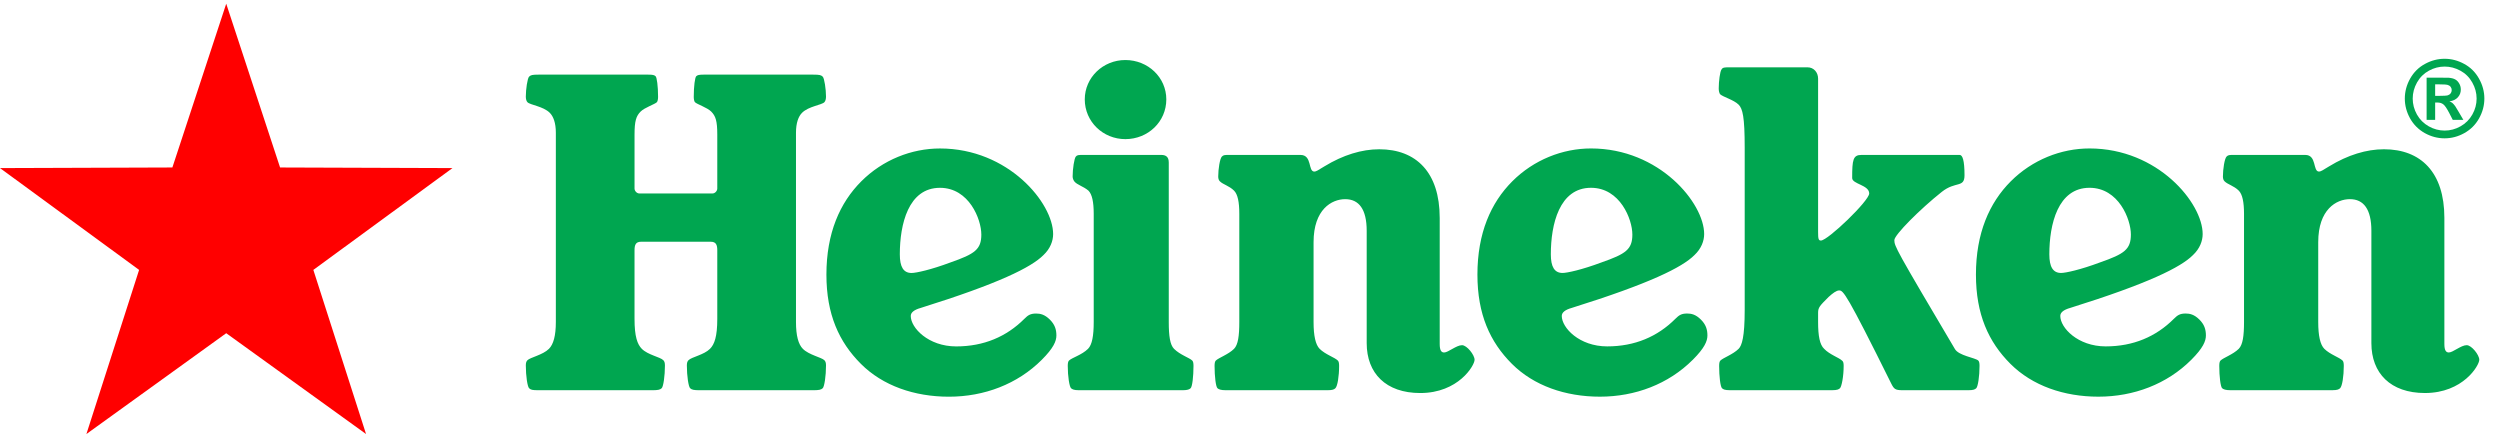
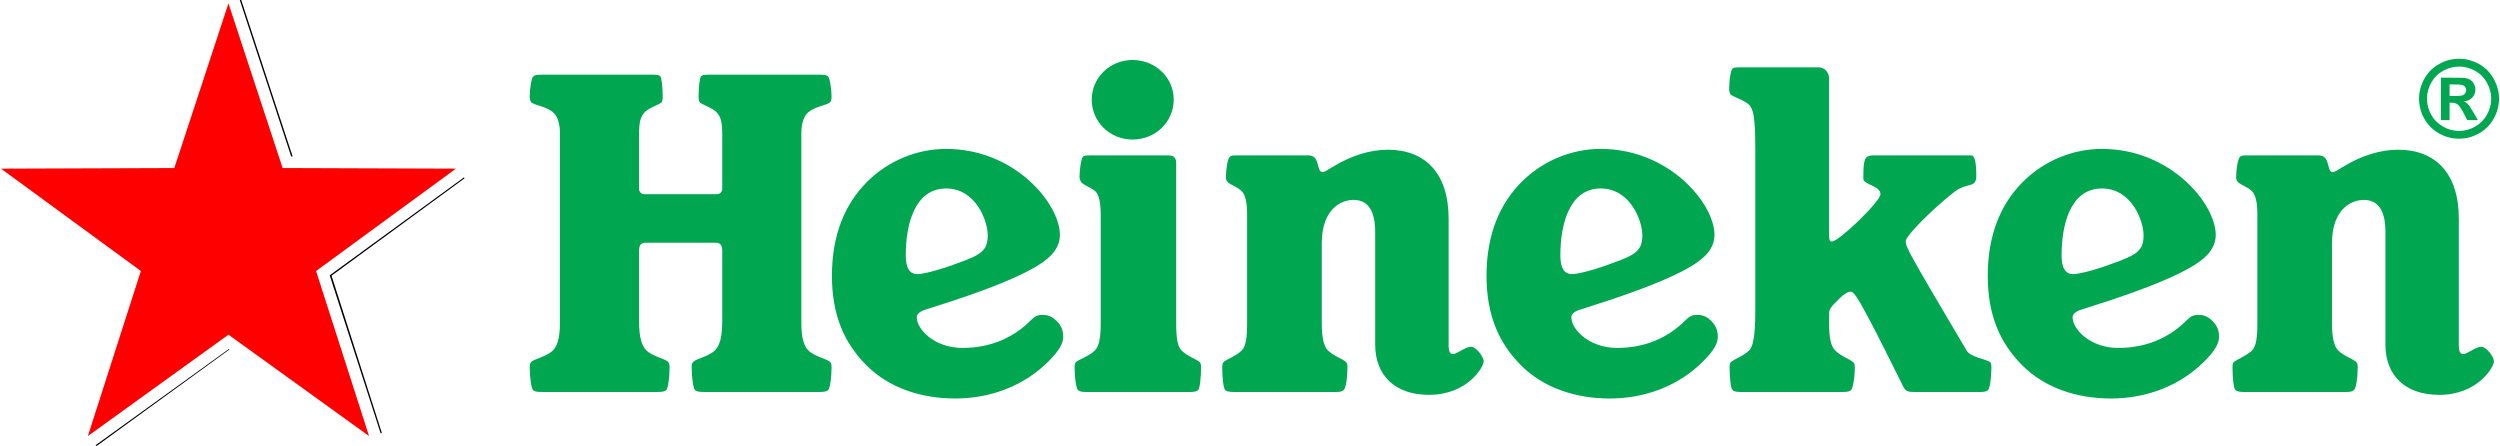
- <svg xmlns="http://www.w3.org/2000/svg" width="214" height="38">
-   <g transform="translate(-361.9878,-441.3334)">
-     <path d="m 445.99,461.402 c 0,1.285 -0.555,1.667 -2.638,2.395 -1.667,0.626 -2.951,0.904 -3.334,0.904 -0.695,0 -1.006,-0.521 -1.006,-1.597 0,-2.569 0.728,-5.694 3.436,-5.694 2.5,0 3.541,2.709 3.541,3.993 m -27.084,11.215 c 0,-0.209 -0.033,-0.346 -0.136,-0.451 -0.279,-0.279 -1.32,-0.451 -1.841,-0.973 -0.38,-0.383 -0.625,-1.041 -0.625,-2.569 l 0,-5.869 c 0,-0.453 0.105,-0.729 0.556,-0.729 l 5.973,0 c 0.451,0 0.555,0.276 0.555,0.729 l 0,5.869 c 0,1.528 -0.242,2.186 -0.625,2.569 -0.521,0.521 -1.562,0.694 -1.84,0.973 -0.105,0.105 -0.139,0.242 -0.139,0.451 0,0.901 0.139,1.806 0.278,1.944 0.139,0.14 0.347,0.174 0.799,0.174 l 9.756,0 c 0.451,0 0.659,-0.034 0.799,-0.174 0.139,-0.138 0.279,-1.042 0.279,-1.944 0,-0.209 -0.036,-0.346 -0.14,-0.451 -0.242,-0.242 -1.32,-0.451 -1.841,-0.973 -0.38,-0.383 -0.589,-1.111 -0.589,-2.292 l 0,-16.214 c 0,-0.833 0.209,-1.39 0.52,-1.7 0.556,-0.556 1.667,-0.661 1.91,-0.905 0.104,-0.104 0.14,-0.311 0.14,-0.485 0,-0.625 -0.14,-1.562 -0.279,-1.701 -0.14,-0.139 -0.278,-0.175 -0.799,-0.175 l -9.41,0 c -0.381,0 -0.52,0.036 -0.624,0.141 -0.104,0.104 -0.209,0.833 -0.209,1.77 0,0.172 0.035,0.381 0.105,0.45 0.172,0.175 1.041,0.453 1.389,0.8 0.381,0.383 0.52,0.799 0.52,1.979 l 0,4.617 c 0,0.174 -0.174,0.416 -0.416,0.416 l -6.25,0 c -0.244,0 -0.417,-0.242 -0.417,-0.416 l 0,-4.617 c 0,-1.18 0.139,-1.596 0.521,-1.979 0.347,-0.347 1.215,-0.625 1.389,-0.8 0.07,-0.069 0.105,-0.278 0.105,-0.45 0,-0.938 -0.105,-1.666 -0.209,-1.77 -0.104,-0.105 -0.244,-0.141 -0.625,-0.141 l -9.409,0 c -0.521,0 -0.66,0.036 -0.8,0.175 -0.138,0.139 -0.278,1.076 -0.278,1.701 0,0.174 0.035,0.381 0.14,0.485 0.242,0.244 1.354,0.349 1.909,0.905 0.312,0.31 0.521,0.868 0.521,1.7 l 0,16.214 c 0,1.181 -0.209,1.91 -0.59,2.292 -0.521,0.521 -1.597,0.73 -1.84,0.973 -0.105,0.105 -0.14,0.242 -0.14,0.451 0,0.901 0.14,1.806 0.278,1.944 0.14,0.14 0.279,0.174 0.8,0.174 l 9.756,0 c 0.451,0 0.659,-0.034 0.799,-0.174 0.139,-0.138 0.275,-1.042 0.275,-1.944 m 32.258,-0.486 c 1.006,-1.006 1.251,-1.597 1.251,-2.084 0,-0.521 -0.14,-0.938 -0.556,-1.354 -0.453,-0.451 -0.833,-0.521 -1.181,-0.521 -0.486,0 -0.695,0.139 -1.006,0.453 -1.528,1.528 -3.473,2.36 -5.834,2.36 -2.395,0 -3.889,-1.596 -3.889,-2.605 0,-0.276 0.244,-0.52 0.868,-0.694 6.668,-2.084 9.445,-3.471 10.486,-4.514 0.59,-0.555 0.833,-1.215 0.833,-1.805 0,-2.639 -3.817,-7.325 -9.686,-7.325 -2.43,0 -4.895,0.97 -6.735,2.811 -1.84,1.841 -2.986,4.444 -2.986,7.986 0,3.402 1.076,5.764 2.951,7.639 1.875,1.875 4.582,2.812 7.535,2.812 3.02,0 5.867,-1.076 7.95,-3.16 m 10.867,-16.91 c 0,-0.45 -0.244,-0.625 -0.625,-0.625 l -6.701,0 c -0.383,0 -0.52,0 -0.626,0.14 -0.138,0.139 -0.275,1.076 -0.275,1.702 0,0.172 0.069,0.31 0.138,0.415 0.244,0.312 0.764,0.416 1.216,0.799 0.311,0.312 0.451,0.973 0.451,1.979 l 0,9.27 c 0,1.181 -0.14,1.945 -0.487,2.292 -0.521,0.521 -1.389,0.764 -1.631,1.006 -0.069,0.071 -0.104,0.209 -0.104,0.453 0,0.902 0.139,1.771 0.278,1.909 0.105,0.104 0.278,0.174 0.659,0.174 l 8.925,0 c 0.381,0 0.555,-0.07 0.659,-0.174 0.139,-0.138 0.242,-1.006 0.242,-1.909 0,-0.244 -0.034,-0.381 -0.104,-0.453 -0.242,-0.242 -1.041,-0.485 -1.562,-1.006 -0.346,-0.347 -0.451,-1.111 -0.451,-2.292 l 0,-13.68 z m -3.715,-8.749 c -1.909,0 -3.473,1.494 -3.473,3.369 0,1.909 1.564,3.402 3.473,3.402 1.945,0 3.507,-1.494 3.507,-3.402 0,-1.875 -1.562,-3.369 -3.507,-3.369 m 26.909,13.506 c 0,-3.889 -2.014,-5.867 -5.174,-5.867 -1.494,0 -3.09,0.485 -4.688,1.459 -0.555,0.347 -0.729,0.451 -0.868,0.451 -0.556,0 -0.174,-1.425 -1.181,-1.425 l -6.11,0 c -0.383,0 -0.486,0 -0.625,0.14 -0.174,0.174 -0.312,1.076 -0.312,1.702 0,0.172 0.035,0.31 0.139,0.415 0.278,0.279 0.799,0.383 1.215,0.799 0.314,0.312 0.45,0.973 0.45,1.979 l 0,9.27 c 0,1.181 -0.104,1.945 -0.45,2.292 -0.486,0.485 -1.319,0.764 -1.562,1.006 -0.069,0.071 -0.105,0.209 -0.105,0.453 0,0.902 0.105,1.771 0.245,1.909 0.104,0.104 0.311,0.174 0.694,0.174 l 8.75,0 c 0.416,0 0.554,-0.07 0.657,-0.174 0.175,-0.174 0.315,-1.006 0.315,-1.909 0,-0.244 -0.036,-0.381 -0.106,-0.453 -0.276,-0.276 -1.075,-0.521 -1.561,-1.006 -0.347,-0.347 -0.52,-1.111 -0.52,-2.292 l 0,-6.839 c 0,-2.812 1.56,-3.68 2.708,-3.68 1.18,0 1.84,0.868 1.84,2.706 l 0,9.62 c 0,2.569 1.633,4.269 4.584,4.269 3.263,0 4.651,-2.36 4.651,-2.846 0,-0.416 -0.659,-1.25 -1.075,-1.25 -0.487,0 -1.181,0.625 -1.529,0.625 -0.242,0 -0.381,-0.174 -0.381,-0.729 l 0,-10.799 z m 64.338,12.152 c 1.006,-1.006 1.249,-1.597 1.249,-2.084 0,-0.521 -0.138,-0.938 -0.554,-1.354 -0.453,-0.451 -0.836,-0.521 -1.181,-0.521 -0.486,0 -0.695,0.139 -1.008,0.453 -1.528,1.528 -3.471,2.36 -5.832,2.36 -2.395,0 -3.889,-1.596 -3.889,-2.605 0,-0.276 0.242,-0.52 0.868,-0.694 6.666,-2.084 9.444,-3.471 10.486,-4.514 0.59,-0.555 0.833,-1.215 0.833,-1.805 0,-2.639 -3.819,-7.325 -9.686,-7.325 -2.433,0 -4.896,0.97 -6.737,2.811 -1.839,1.841 -2.985,4.444 -2.985,7.986 0,3.402 1.076,5.764 2.951,7.639 1.875,1.875 4.584,2.812 7.534,2.812 3.021,0 5.87,-1.076 7.952,-3.16 m -5.174,-10.729 c 0,1.285 -0.555,1.667 -2.639,2.395 -1.666,0.626 -2.951,0.904 -3.335,0.904 -0.693,0 -1.006,-0.521 -1.006,-1.597 0,-2.569 0.73,-5.694 3.439,-5.694 2.499,0 3.541,2.709 3.541,3.993 m -37.499,10.729 c 1.006,-1.006 1.251,-1.597 1.251,-2.084 0,-0.521 -0.14,-0.938 -0.556,-1.354 -0.451,-0.451 -0.833,-0.521 -1.18,-0.521 -0.489,0 -0.695,0.139 -1.008,0.453 -1.528,1.528 -3.473,2.36 -5.834,2.36 -2.395,0 -3.889,-1.596 -3.889,-2.605 0,-0.276 0.244,-0.52 0.869,-0.694 6.666,-2.084 9.444,-3.471 10.485,-4.514 0.591,-0.555 0.834,-1.215 0.834,-1.805 0,-2.639 -3.819,-7.325 -9.688,-7.325 -2.43,0 -4.895,0.97 -6.735,2.811 -1.84,1.841 -2.986,4.444 -2.986,7.986 0,3.402 1.076,5.764 2.95,7.639 1.876,1.875 4.585,2.812 7.536,2.812 3.02,0 5.867,-1.076 7.95,-3.16 m -5.173,-10.729 c 0,1.285 -0.556,1.667 -2.639,2.395 -1.667,0.626 -2.951,0.904 -3.334,0.904 -0.695,0 -1.006,-0.521 -1.006,-1.597 0,-2.569 0.729,-5.694 3.436,-5.694 2.5,0 3.542,2.709 3.542,3.993 m 69.509,-1.424 c 0,-3.889 -2.013,-5.867 -5.171,-5.867 -1.494,0 -3.091,0.485 -4.688,1.459 -0.556,0.347 -0.731,0.451 -0.868,0.451 -0.556,0 -0.175,-1.425 -1.181,-1.425 l -6.11,0 c -0.383,0 -0.487,0 -0.626,0.14 -0.174,0.174 -0.312,1.076 -0.312,1.702 0,0.172 0.035,0.31 0.139,0.415 0.279,0.279 0.8,0.383 1.216,0.799 0.311,0.312 0.451,0.973 0.451,1.979 l 0,9.27 c 0,1.181 -0.105,1.945 -0.451,2.292 -0.487,0.485 -1.32,0.764 -1.562,1.006 -0.07,0.071 -0.105,0.209 -0.105,0.453 0,0.902 0.105,1.771 0.241,1.909 0.106,0.104 0.315,0.174 0.696,0.174 l 8.749,0 c 0.417,0 0.556,-0.07 0.661,-0.174 0.174,-0.174 0.311,-1.006 0.311,-1.909 0,-0.244 -0.034,-0.381 -0.104,-0.453 -0.278,-0.276 -1.076,-0.521 -1.562,-1.006 -0.347,-0.347 -0.522,-1.111 -0.522,-2.292 l 0,-6.839 c 0,-2.812 1.564,-3.68 2.71,-3.68 1.181,0 1.84,0.868 1.84,2.706 l 0,9.62 c 0,2.569 1.633,4.269 4.584,4.269 3.264,0 4.652,-2.36 4.652,-2.846 0,-0.416 -0.66,-1.25 -1.076,-1.25 -0.486,0 -1.18,0.625 -1.528,0.625 -0.244,0 -0.384,-0.174 -0.384,-0.729 l 0,-10.799 z m -54.511,-12.881 -6.665,0 c -0.417,0 -0.591,0 -0.694,0.175 -0.14,0.172 -0.245,1.041 -0.245,1.631 0,0.207 0.036,0.346 0.105,0.485 0.242,0.244 1.181,0.486 1.597,0.904 0.346,0.347 0.521,1.041 0.521,3.679 l 0,13.889 c 0,2.328 -0.242,3.056 -0.521,3.334 -0.486,0.485 -1.319,0.764 -1.562,1.006 -0.069,0.071 -0.104,0.209 -0.104,0.453 0,0.902 0.104,1.771 0.242,1.909 0.105,0.104 0.242,0.174 0.695,0.174 l 8.715,0 c 0.451,0 0.589,-0.07 0.694,-0.174 0.139,-0.138 0.312,-1.006 0.312,-1.909 0,-0.244 -0.034,-0.381 -0.139,-0.453 -0.242,-0.242 -1.076,-0.521 -1.529,-1.006 -0.38,-0.347 -0.52,-1.111 -0.52,-2.292 l 0,-0.797 c 0,-0.451 0.14,-0.591 0.904,-1.355 0.346,-0.311 0.657,-0.554 0.902,-0.554 0.347,0 0.624,0.242 4.444,7.95 0.242,0.486 0.346,0.59 0.971,0.59 l 5.659,0 c 0.417,0 0.557,-0.07 0.661,-0.174 0.139,-0.138 0.278,-1.006 0.278,-1.909 0,-0.244 -0.034,-0.381 -0.105,-0.453 -0.242,-0.242 -1.7,-0.416 -2.013,-1.006 -5.034,-8.506 -5.174,-8.785 -5.174,-9.305 0,-0.451 2.223,-2.672 4.062,-4.131 1.181,-0.938 1.944,-0.314 1.944,-1.424 0,-1.285 -0.172,-1.738 -0.416,-1.738 l -8.401,0 c -0.73,0 -0.799,0.416 -0.799,1.98 0,0.52 1.458,0.59 1.458,1.319 0,0.625 -3.541,4.029 -4.131,4.029 -0.209,0 -0.244,-0.139 -0.244,-0.73 l 0,-13.124 c 0,-0.556 -0.383,-0.973 -0.904,-0.973" style="fill:#00a650;fill-rule:nonzero;stroke:none" />
-     <path d="m 340.926,441.678 5.499,16.723 17.603,0.062 -14.205,10.397 5.381,16.761 -14.278,-10.297 -14.278,10.297 5.381,-16.761 -14.205,-10.397 17.603,-0.062 5.499,-16.723 z" transform="matrix(0.838243,0,0,0.838243,95.57375,71.41831)" style="fill:#F00" />
-     <path d="m 571.245,446.365 c 0.584,10e-6 1.144,0.147 1.68,0.44 0.536,0.29 0.957,0.708 1.262,1.253 0.308,0.545 0.462,1.115 0.462,1.711 -1e-5,0.593 -0.151,1.158 -0.453,1.698 -0.299,0.536 -0.718,0.955 -1.258,1.258 -0.536,0.299 -1.101,0.449 -1.693,0.449 -0.593,0 -1.158,-0.15 -1.698,-0.449 -0.536,-0.302 -0.955,-0.721 -1.258,-1.258 -0.299,-0.539 -0.449,-1.105 -0.449,-1.698 0,-0.596 0.153,-1.166 0.458,-1.711 0.308,-0.545 0.73,-0.963 1.267,-1.253 0.536,-0.293 1.096,-0.44 1.68,-0.44 m 0.005,0.667 c -0.468,0 -0.917,0.117 -1.347,0.351 -0.43,0.234 -0.769,0.57 -1.018,1.009 -0.246,0.438 -0.369,0.898 -0.369,1.378 0,0.477 0.12,0.932 0.36,1.364 0.243,0.433 0.581,0.77 1.013,1.013 0.433,0.243 0.886,0.364 1.36,0.364 0.477,0 0.93,-0.121 1.36,-0.364 0.433,-0.243 0.77,-0.581 1.013,-1.013 0.243,-0.433 0.364,-0.887 0.364,-1.364 -1e-5,-0.48 -0.124,-0.939 -0.373,-1.378 -0.246,-0.438 -0.585,-0.775 -1.018,-1.009 -0.43,-0.234 -0.878,-0.351 -1.347,-0.351 m -1.542,4.56 0,-3.613 0.733,0 c 0.687,0 1.073,0.003 1.155,0.009 0.243,0.021 0.431,0.07 0.564,0.147 0.136,0.074 0.249,0.19 0.338,0.347 0.092,0.154 0.138,0.326 0.138,0.516 -1e-5,0.261 -0.086,0.484 -0.258,0.671 -0.169,0.184 -0.407,0.298 -0.716,0.342 0.11,0.042 0.194,0.087 0.253,0.138 0.059,0.047 0.141,0.139 0.244,0.276 0.027,0.035 0.116,0.182 0.267,0.44 l 0.427,0.729 -0.907,0 -0.302,-0.587 c -0.204,-0.394 -0.373,-0.641 -0.507,-0.742 -0.133,-0.104 -0.302,-0.156 -0.507,-0.156 l -0.191,0 0,1.484 -0.733,0 m 0.733,-2.053 0.298,0 c 0.424,10e-6 0.686,-0.016 0.787,-0.049 0.104,-0.033 0.185,-0.089 0.244,-0.169 0.059,-0.083 0.089,-0.176 0.089,-0.28 0,-0.101 -0.03,-0.19 -0.089,-0.267 -0.056,-0.08 -0.138,-0.136 -0.244,-0.169 -0.107,-0.035 -0.369,-0.053 -0.787,-0.053 l -0.298,0 0,0.987" style="fill:#00a650;stroke:none" />
-   </g>
+ <svg xmlns="http://www.w3.org/2000/svg" width="2500" height="446" viewBox="0 0.031 212.661 37.969">
+   <path d="M20.326.032l4.375 13.312h.125L20.451.032h-.125zM39.42 15.125l-.125.094-11.312 8.25 4.312 13.375.031.094.094-.062L28.14 23.5 39.45 15.22l-.03-.095zM19.39 29.75L8.044 37.938 8.14 38l11.312-8.22-.062-.03z" />
+   <path d="M84.002 20.069c0 1.285-.555 1.668-2.638 2.395-1.667.627-2.95.904-3.333.904-.695 0-1.006-.521-1.006-1.598 0-2.568.728-5.693 3.437-5.693 2.5 0 3.54 2.708 3.54 3.992M56.92 31.284c0-.21-.033-.346-.136-.451-.279-.28-1.32-.451-1.84-.973-.38-.383-.626-1.041-.626-2.568v-5.87c0-.451.105-.728.556-.728h5.973c.451 0 .555.276.555.729v5.869c0 1.527-.242 2.186-.625 2.568-.52.52-1.562.693-1.84.973-.105.105-.139.242-.139.45 0 .902.14 1.808.277 1.944.14.14.348.174.8.174h9.755c.451 0 .66-.033.798-.174.14-.137.28-1.042.28-1.943 0-.21-.038-.346-.14-.451-.244-.242-1.32-.451-1.842-.973-.38-.383-.589-1.111-.589-2.292V11.354c0-.833.21-1.39.52-1.7.556-.556 1.667-.661 1.91-.905.104-.104.14-.311.14-.485 0-.625-.14-1.562-.279-1.701-.14-.14-.277-.175-.798-.175h-9.41c-.38 0-.52.036-.624.14-.104.105-.209.834-.209 1.77 0 .173.035.382.105.45.172.176 1.042.454 1.39.8.38.383.52.8.52 1.98v4.617c0 .174-.175.416-.417.416h-6.25c-.244 0-.417-.242-.417-.416v-4.617c0-1.18.14-1.597.521-1.98.348-.347 1.215-.624 1.39-.8.07-.067.104-.276.104-.45 0-.937-.105-1.666-.209-1.77-.104-.104-.244-.14-.625-.14H46.09c-.52 0-.66.036-.8.175-.137.139-.277 1.076-.277 1.7 0 .175.035.382.14.486.243.244 1.354.349 1.91.905.311.31.52.867.52 1.7v16.214c0 1.18-.209 1.909-.59 2.292-.52.52-1.597.73-1.84.973-.105.105-.14.242-.14.45 0 .902.14 1.808.277 1.944.14.14.28.174.8.174h9.756c.451 0 .66-.033.8-.174.138-.137.274-1.042.274-1.943m32.257-.487c1.006-1.006 1.251-1.598 1.251-2.084 0-.521-.14-.938-.556-1.354-.453-.451-.833-.521-1.182-.521-.486 0-.695.139-1.006.453-1.528 1.527-3.473 2.359-5.834 2.359-2.395 0-3.889-1.596-3.889-2.604 0-.276.244-.521.867-.694 6.668-2.083 9.445-3.471 10.486-4.514.59-.555.833-1.215.833-1.805 0-2.64-3.817-7.325-9.686-7.325-2.43 0-4.895.97-6.735 2.81-1.84 1.842-2.986 4.444-2.986 7.987 0 3.402 1.077 5.764 2.952 7.639s4.583 2.812 7.535 2.812c3.02 0 5.868-1.075 7.95-3.16m10.868-16.908c0-.45-.244-.625-.625-.625h-6.702c-.382 0-.52 0-.626.14-.138.139-.275 1.076-.275 1.702 0 .173.07.31.137.415.244.312.764.417 1.216.799.312.312.452.973.452 1.979v9.27c0 1.182-.14 1.945-.488 2.293-.52.52-1.389.764-1.63 1.006-.069.072-.105.209-.105.453 0 .902.14 1.77.277 1.908.105.104.277.174.66.174h8.924c.381 0 .555-.07.66-.174.138-.137.242-1.006.242-1.908 0-.244-.034-.381-.104-.453-.243-.242-1.042-.484-1.562-1.006-.346-.348-.45-1.111-.45-2.292V13.888zm-3.716-8.75c-1.909 0-3.472 1.495-3.472 3.37 0 1.909 1.563 3.403 3.472 3.403 1.945 0 3.508-1.494 3.508-3.403 0-1.876-1.562-3.37-3.508-3.37m26.91 13.507c0-3.89-2.014-5.867-5.174-5.867-1.494 0-3.09.485-4.688 1.458-.556.348-.729.45-.868.45-.556 0-.174-1.424-1.18-1.424h-6.11c-.384 0-.487 0-.626.14-.174.174-.312 1.076-.312 1.702 0 .173.035.31.14.415.276.279.798.383 1.214.799.314.312.45.973.45 1.979v9.27c0 1.182-.104 1.945-.45 2.293-.486.485-1.319.764-1.562 1.007-.069.07-.105.208-.105.452 0 .902.105 1.77.245 1.908.104.104.311.174.694.174h8.75c.416 0 .554-.07.657-.174.176-.173.314-1.006.314-1.908 0-.244-.035-.381-.105-.452-.276-.276-1.075-.521-1.562-1.007-.347-.348-.52-1.111-.52-2.292v-6.84c0-2.811 1.56-3.68 2.707-3.68 1.181 0 1.841.869 1.841 2.708v9.62c0 2.568 1.632 4.269 4.583 4.269 3.263 0 4.651-2.36 4.651-2.847 0-.416-.658-1.25-1.075-1.25-.487 0-1.18.625-1.528.625-.242 0-.38-.174-.38-.73V18.646zm64.337 12.152c1.007-1.006 1.25-1.598 1.25-2.084 0-.521-.14-.938-.556-1.354-.45-.451-.836-.521-1.18-.521-.487 0-.695.139-1.008.453-1.528 1.527-3.473 2.359-5.834 2.359-2.395 0-3.889-1.596-3.889-2.604 0-.276.243-.521.868-.694 6.667-2.083 9.444-3.471 10.486-4.514.59-.555.833-1.215.833-1.805 0-2.64-3.819-7.325-9.688-7.325-2.432 0-4.896.97-6.736 2.812-1.84 1.84-2.985 4.443-2.985 7.986 0 3.402 1.076 5.764 2.951 7.639s4.583 2.812 7.534 2.812c3.023 0 5.871-1.076 7.954-3.16m-5.174-10.728c0 1.285-.556 1.668-2.639 2.395-1.667.627-2.952.904-3.335.904-.693 0-1.006-.521-1.006-1.598 0-2.57.73-5.694 3.438-5.694 2.5 0 3.542 2.709 3.542 3.993m-37.499 10.728c1.006-1.006 1.252-1.598 1.252-2.084 0-.521-.14-.938-.557-1.354-.45-.451-.832-.521-1.18-.521-.489 0-.695.139-1.008.453-1.527 1.527-3.473 2.359-5.834 2.359-2.395 0-3.889-1.596-3.889-2.604 0-.276.244-.521.87-.694 6.665-2.083 9.442-3.471 10.483-4.514.592-.555.834-1.215.834-1.805 0-2.64-3.818-7.325-9.688-7.325-2.43 0-4.895.97-6.734 2.812s-2.986 4.443-2.986 7.986c0 3.402 1.076 5.764 2.95 7.639 1.876 1.875 4.585 2.812 7.536 2.812 3.021 0 5.87-1.076 7.951-3.16m-5.172-10.728c0 1.285-.557 1.668-2.639 2.395-1.668.627-2.95.904-3.334.904-.695 0-1.006-.521-1.006-1.598 0-2.57.73-5.694 3.436-5.694 2.5 0 3.543 2.709 3.543 3.993m69.508-1.424c0-3.89-2.012-5.868-5.17-5.868-1.494 0-3.092.485-4.688 1.459-.557.347-.732.45-.868.45-.556 0-.175-1.424-1.18-1.424h-6.112c-.382 0-.486 0-.625.14-.174.174-.312 1.077-.312 1.703 0 .172.035.31.14.415.277.279.798.383 1.215.799.312.312.451.973.451 1.979v9.27c0 1.182-.104 1.945-.45 2.293-.488.485-1.32.764-1.563 1.006-.069.072-.104.209-.104.453 0 .902.104 1.77.24 1.908.107.104.315.174.697.174h8.748c.418 0 .557-.07.662-.174.174-.174.311-1.006.311-1.908 0-.244-.033-.381-.104-.453-.277-.275-1.076-.521-1.562-1.006-.348-.348-.523-1.111-.523-2.293V20.73c0-2.812 1.564-3.68 2.711-3.68 1.182 0 1.84.868 1.84 2.706v9.62c0 2.569 1.633 4.27 4.584 4.27 3.264 0 4.652-2.36 4.652-2.847 0-.416-.66-1.25-1.076-1.25-.486 0-1.18.625-1.527.625-.244 0-.385-.174-.385-.73v-10.8h-.002zm-54.51-12.881h-6.666c-.418 0-.592 0-.693.175-.14.172-.246 1.04-.246 1.63 0 .209.037.348.105.486.242.244 1.182.486 1.598.903.346.348.521 1.042.521 3.679v13.889c0 2.328-.242 3.057-.52 3.334-.487.485-1.319.764-1.563 1.006-.068.072-.104.209-.104.453 0 .902.104 1.77.242 1.908.105.104.242.174.695.174h8.715c.451 0 .59-.07.693-.174.14-.137.312-1.006.312-1.908 0-.244-.033-.381-.139-.453-.242-.242-1.076-.521-1.528-1.006-.38-.348-.52-1.111-.52-2.293v-.797c0-.451.14-.592.903-1.355.346-.311.658-.553.902-.553.348 0 .624.242 4.443 7.949.242.486.347.59.972.59h5.66c.416 0 .556-.07.66-.174.138-.137.277-1.006.277-1.908 0-.244-.034-.381-.104-.453-.243-.242-1.7-.416-2.014-1.006-5.033-8.506-5.174-8.785-5.174-9.305 0-.451 2.223-2.673 4.062-4.131 1.182-.938 1.944-.314 1.944-1.424 0-1.285-.173-1.738-.417-1.738h-8.4c-.73 0-.799.417-.799 1.98 0 .52 1.457.59 1.457 1.318 0 .625-3.54 4.029-4.13 4.029-.21 0-.245-.14-.245-.73V6.735c.004-.555-.379-.971-.9-.971" fill="#00a650" />
+   <path d="M19.365.318l4.61 14.018 14.755.052-11.908 8.715 4.511 14.05-11.968-8.631-11.968 8.63 4.511-14.05L0 14.389l14.756-.052L19.366.318z" fill="red" />
+   <path d="M209.257 5.032c.583 0 1.144.147 1.681.44a3.15 3.15 0 0 1 1.262 1.253c.308.545.462 1.115.462 1.71a3.42 3.42 0 0 1-.454 1.699 3.202 3.202 0 0 1-1.258 1.257 3.421 3.421 0 0 1-3.39 0 3.261 3.261 0 0 1-1.258-1.257 3.453 3.453 0 0 1-.448-1.698c0-.596.153-1.166.458-1.711.31-.545.73-.963 1.266-1.253a3.452 3.452 0 0 1 1.68-.44m.004.667a2.77 2.77 0 0 0-1.346.35c-.43.235-.77.57-1.019 1.01a2.768 2.768 0 0 0-.009 2.742c.242.433.58.77 1.014 1.013a2.716 2.716 0 0 0 2.718 0 2.599 2.599 0 0 0 1.014-1.013c.243-.433.365-.887.365-1.364 0-.48-.125-.94-.374-1.378a2.522 2.522 0 0 0-1.018-1.01 2.767 2.767 0 0 0-1.345-.35m-1.542 4.559V6.645h.733c.688 0 1.072.003 1.155.009.243.02.431.07.564.147a.863.863 0 0 1 .338.347.986.986 0 0 1 .138.515.954.954 0 0 1-.258.67c-.169.185-.408.299-.715.343a.883.883 0 0 1 .252.138c.061.048.141.14.245.276.026.036.116.182.267.44l.427.729h-.907l-.302-.586c-.204-.394-.374-.641-.507-.742a.797.797 0 0 0-.506-.155h-.19v1.484h-.734m.733-2.055h.297c.424 0 .687-.017.787-.05a.465.465 0 0 0 .334-.448.418.418 0 0 0-.09-.267.446.446 0 0 0-.244-.17c-.106-.034-.369-.052-.787-.052h-.297v.987" fill="#00a650" />
</svg>
